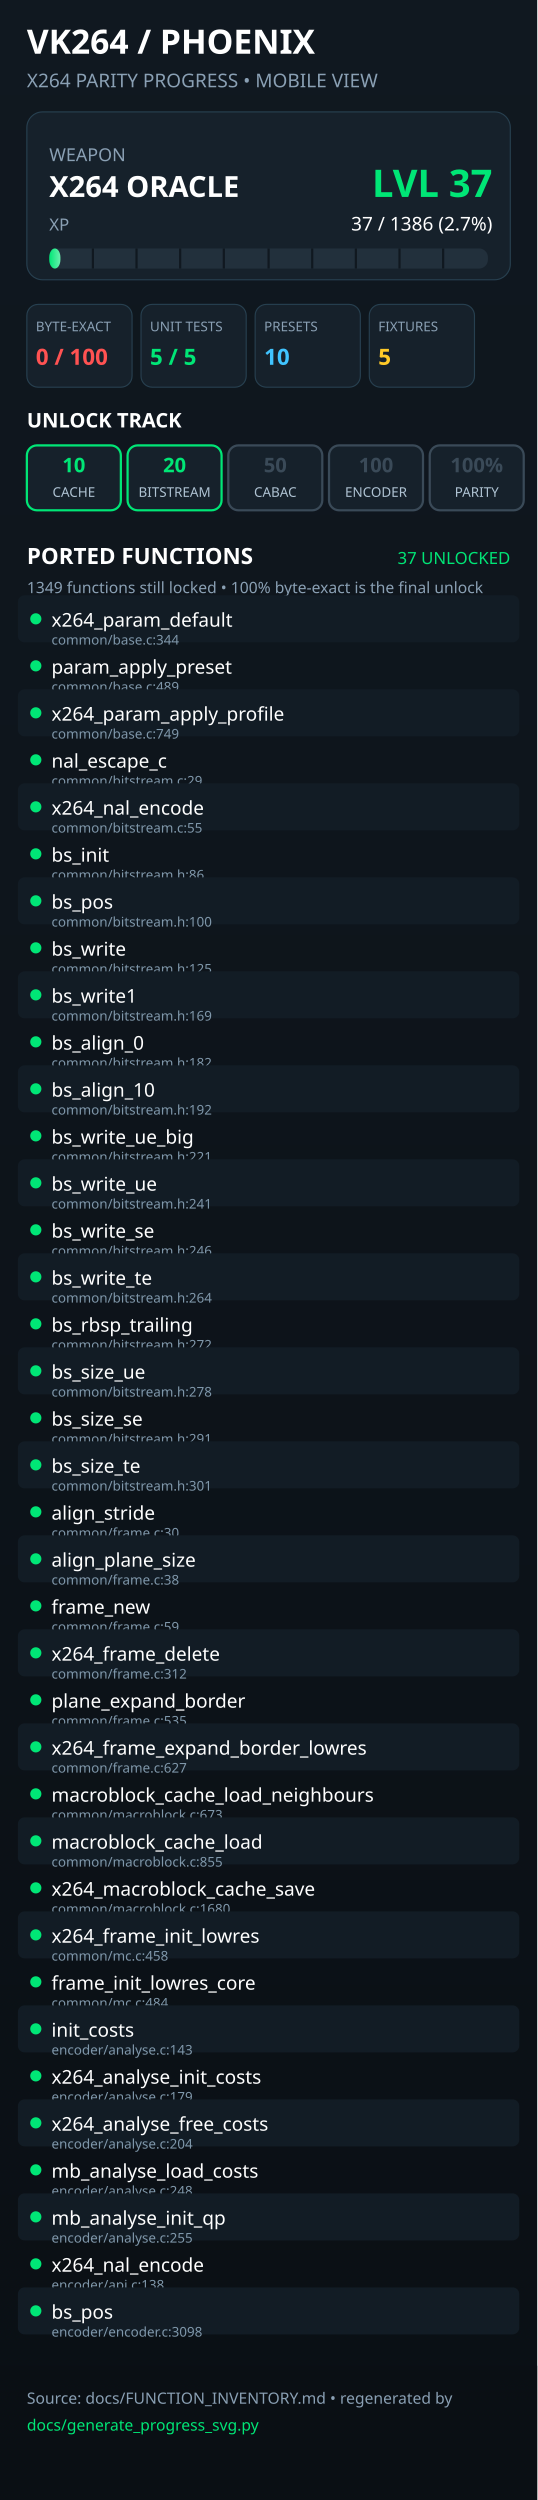
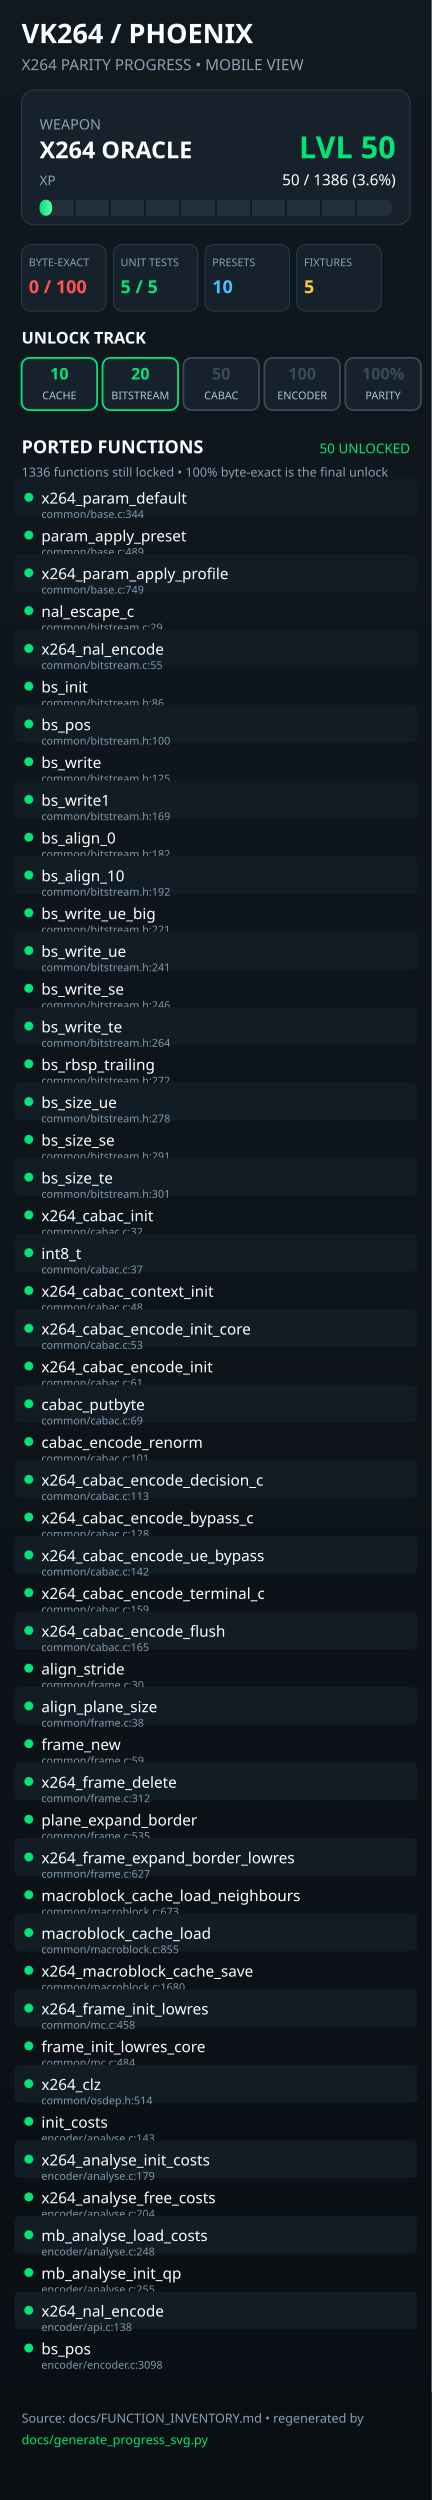
- <svg xmlns="http://www.w3.org/2000/svg" width="480" height="2234" viewBox="0 0 480 2234" role="img" aria-label="Phoenix x264 parity progress">
+ <svg xmlns="http://www.w3.org/2000/svg" width="480" height="2780" viewBox="0 0 480 2780" role="img" aria-label="Phoenix x264 parity progress">
  <defs>
    <linearGradient id="bg" x1="0" y1="0" x2="0" y2="1">
      <stop offset="0" stop-color="#101820" />
      <stop offset="1" stop-color="#0a0f14" />
    </linearGradient>
    <linearGradient id="xp" x1="0" y1="0" x2="1" y2="0">
      <stop offset="0" stop-color="#00e676" />
      <stop offset="1" stop-color="#69f0ae" />
    </linearGradient>
  </defs>
-   <rect width="480" height="2234" fill="url(#bg)" />
+   <rect width="480" height="2780" fill="url(#bg)" />
  <text x="24" y="48" font-family="sans-serif" font-size="30" font-weight="700" fill="#ffffff">VK264 / PHOENIX</text>
  <text x="24" y="78" font-family="sans-serif" font-size="17" fill="#8aa0b4">X264 PARITY PROGRESS  •  MOBILE VIEW</text>
  <rect x="24" y="100" width="432" height="150" rx="14" fill="#16212b" stroke="#274050" />
  <text x="44" y="144" font-family="sans-serif" font-size="16" fill="#8aa0b4">WEAPON</text>
  <text x="44" y="176" font-family="sans-serif" font-size="26" font-weight="700" fill="#ffffff">X264 ORACLE</text>
-   <text x="440" y="176" text-anchor="end" font-family="sans-serif" font-size="34" font-weight="700" fill="#00e676">LVL 37</text>
+   <text x="440" y="176" text-anchor="end" font-family="sans-serif" font-size="34" font-weight="700" fill="#00e676">LVL 50</text>
  <text x="44" y="206" font-family="sans-serif" font-size="15" fill="#8aa0b4">XP</text>
-   <text x="440" y="206" text-anchor="end" font-family="sans-serif" font-size="17" fill="#ffffff">37 / 1386  (2.7%)</text>
+   <text x="440" y="206" text-anchor="end" font-family="sans-serif" font-size="17" fill="#ffffff">50 / 1386  (3.6%)</text>
  <rect x="44" y="222" width="392" height="18" rx="8" fill="#22303c" />
-   <rect x="44" y="222" width="10" height="18" rx="8" fill="url(#xp)" />
+   <rect x="44" y="222" width="14" height="18" rx="8" fill="url(#xp)" />
  <line x1="83" y1="222" x2="83" y2="240" stroke="#101820" stroke-width="2" />
  <line x1="122" y1="222" x2="122" y2="240" stroke="#101820" stroke-width="2" />
  <line x1="161" y1="222" x2="161" y2="240" stroke="#101820" stroke-width="2" />
  <line x1="200" y1="222" x2="200" y2="240" stroke="#101820" stroke-width="2" />
  <line x1="240" y1="222" x2="240" y2="240" stroke="#101820" stroke-width="2" />
  <line x1="279" y1="222" x2="279" y2="240" stroke="#101820" stroke-width="2" />
  <line x1="318" y1="222" x2="318" y2="240" stroke="#101820" stroke-width="2" />
  <line x1="357" y1="222" x2="357" y2="240" stroke="#101820" stroke-width="2" />
  <line x1="396" y1="222" x2="396" y2="240" stroke="#101820" stroke-width="2" />
  <rect x="24" y="272" width="94" height="74" rx="10" fill="#16212b" stroke="#274050" />
  <text x="32" y="296" font-family="sans-serif" font-size="12" fill="#8aa0b4">BYTE-EXACT</text>
  <text x="32" y="326" font-family="sans-serif" font-size="20" font-weight="700" fill="#ff5252">0 / 100</text>
  <rect x="126" y="272" width="94" height="74" rx="10" fill="#16212b" stroke="#274050" />
  <text x="134" y="296" font-family="sans-serif" font-size="12" fill="#8aa0b4">UNIT TESTS</text>
  <text x="134" y="326" font-family="sans-serif" font-size="20" font-weight="700" fill="#00e676">5 / 5</text>
  <rect x="228" y="272" width="94" height="74" rx="10" fill="#16212b" stroke="#274050" />
  <text x="236" y="296" font-family="sans-serif" font-size="12" fill="#8aa0b4">PRESETS</text>
  <text x="236" y="326" font-family="sans-serif" font-size="20" font-weight="700" fill="#40c4ff">10</text>
  <rect x="330" y="272" width="94" height="74" rx="10" fill="#16212b" stroke="#274050" />
  <text x="338" y="296" font-family="sans-serif" font-size="12" fill="#8aa0b4">FIXTURES</text>
  <text x="338" y="326" font-family="sans-serif" font-size="20" font-weight="700" fill="#ffca28">5</text>
  <text x="24" y="382" font-family="sans-serif" font-size="18" font-weight="700" fill="#ffffff">UNLOCK TRACK</text>
  <rect x="24" y="398" width="84" height="58" rx="9" fill="#16212b" stroke="#00e676" stroke-width="2" />
  <text x="66" y="422" text-anchor="middle" font-family="sans-serif" font-size="18" font-weight="700" fill="#00e676">10</text>
  <text x="66" y="444" text-anchor="middle" font-family="sans-serif" font-size="12" fill="#b0c4d4">CACHE</text>
  <rect x="114" y="398" width="84" height="58" rx="9" fill="#16212b" stroke="#00e676" stroke-width="2" />
  <text x="156" y="422" text-anchor="middle" font-family="sans-serif" font-size="18" font-weight="700" fill="#00e676">20</text>
  <text x="156" y="444" text-anchor="middle" font-family="sans-serif" font-size="12" fill="#b0c4d4">BITSTREAM</text>
  <rect x="204" y="398" width="84" height="58" rx="9" fill="#16212b" stroke="#3a4a58" stroke-width="2" />
  <text x="246" y="422" text-anchor="middle" font-family="sans-serif" font-size="18" font-weight="700" fill="#3a4a58">50</text>
  <text x="246" y="444" text-anchor="middle" font-family="sans-serif" font-size="12" fill="#b0c4d4">CABAC</text>
  <rect x="294" y="398" width="84" height="58" rx="9" fill="#16212b" stroke="#3a4a58" stroke-width="2" />
  <text x="336" y="422" text-anchor="middle" font-family="sans-serif" font-size="18" font-weight="700" fill="#3a4a58">100</text>
  <text x="336" y="444" text-anchor="middle" font-family="sans-serif" font-size="12" fill="#b0c4d4">ENCODER</text>
  <rect x="384" y="398" width="84" height="58" rx="9" fill="#16212b" stroke="#3a4a58" stroke-width="2" />
  <text x="426" y="422" text-anchor="middle" font-family="sans-serif" font-size="18" font-weight="700" fill="#3a4a58">100%</text>
  <text x="426" y="444" text-anchor="middle" font-family="sans-serif" font-size="12" fill="#b0c4d4">PARITY</text>
  <text x="24" y="504" font-family="sans-serif" font-size="20" font-weight="700" fill="#ffffff">PORTED FUNCTIONS</text>
-   <text x="456" y="504" text-anchor="end" font-family="sans-serif" font-size="15" fill="#00e676">37 UNLOCKED</text>
-   <text x="24" y="530" font-family="sans-serif" font-size="14" fill="#8aa0b4">1349 functions still locked • 100% byte-exact is the final unlock</text>
+   <text x="456" y="504" text-anchor="end" font-family="sans-serif" font-size="15" fill="#00e676">50 UNLOCKED</text>
+   <text x="24" y="530" font-family="sans-serif" font-size="14" fill="#8aa0b4">1336 functions still locked • 100% byte-exact is the final unlock</text>
  <rect x="16" y="532" width="448" height="42" rx="6" fill="#121c25" />
  <circle cx="32" cy="553" r="5" fill="#00e676" />
  <text x="46" y="560" font-family="sans-serif" font-size="17" fill="#ffffff">x264_param_default</text>
  <text x="46" y="576" font-family="sans-serif" font-size="12" fill="#7f97aa">common/base.c:344</text>
  <circle cx="32" cy="595" r="5" fill="#00e676" />
  <text x="46" y="602" font-family="sans-serif" font-size="17" fill="#ffffff">param_apply_preset</text>
  <text x="46" y="618" font-family="sans-serif" font-size="12" fill="#7f97aa">common/base.c:489</text>
  <rect x="16" y="616" width="448" height="42" rx="6" fill="#121c25" />
  <circle cx="32" cy="637" r="5" fill="#00e676" />
  <text x="46" y="644" font-family="sans-serif" font-size="17" fill="#ffffff">x264_param_apply_profile</text>
  <text x="46" y="660" font-family="sans-serif" font-size="12" fill="#7f97aa">common/base.c:749</text>
  <circle cx="32" cy="679" r="5" fill="#00e676" />
  <text x="46" y="686" font-family="sans-serif" font-size="17" fill="#ffffff">nal_escape_c</text>
  <text x="46" y="702" font-family="sans-serif" font-size="12" fill="#7f97aa">common/bitstream.c:29</text>
  <rect x="16" y="700" width="448" height="42" rx="6" fill="#121c25" />
  <circle cx="32" cy="721" r="5" fill="#00e676" />
  <text x="46" y="728" font-family="sans-serif" font-size="17" fill="#ffffff">x264_nal_encode</text>
  <text x="46" y="744" font-family="sans-serif" font-size="12" fill="#7f97aa">common/bitstream.c:55</text>
  <circle cx="32" cy="763" r="5" fill="#00e676" />
  <text x="46" y="770" font-family="sans-serif" font-size="17" fill="#ffffff">bs_init</text>
  <text x="46" y="786" font-family="sans-serif" font-size="12" fill="#7f97aa">common/bitstream.h:86</text>
  <rect x="16" y="784" width="448" height="42" rx="6" fill="#121c25" />
  <circle cx="32" cy="805" r="5" fill="#00e676" />
  <text x="46" y="812" font-family="sans-serif" font-size="17" fill="#ffffff">bs_pos</text>
  <text x="46" y="828" font-family="sans-serif" font-size="12" fill="#7f97aa">common/bitstream.h:100</text>
  <circle cx="32" cy="847" r="5" fill="#00e676" />
  <text x="46" y="854" font-family="sans-serif" font-size="17" fill="#ffffff">bs_write</text>
  <text x="46" y="870" font-family="sans-serif" font-size="12" fill="#7f97aa">common/bitstream.h:125</text>
  <rect x="16" y="868" width="448" height="42" rx="6" fill="#121c25" />
  <circle cx="32" cy="889" r="5" fill="#00e676" />
  <text x="46" y="896" font-family="sans-serif" font-size="17" fill="#ffffff">bs_write1</text>
  <text x="46" y="912" font-family="sans-serif" font-size="12" fill="#7f97aa">common/bitstream.h:169</text>
  <circle cx="32" cy="931" r="5" fill="#00e676" />
  <text x="46" y="938" font-family="sans-serif" font-size="17" fill="#ffffff">bs_align_0</text>
  <text x="46" y="954" font-family="sans-serif" font-size="12" fill="#7f97aa">common/bitstream.h:182</text>
  <rect x="16" y="952" width="448" height="42" rx="6" fill="#121c25" />
  <circle cx="32" cy="973" r="5" fill="#00e676" />
  <text x="46" y="980" font-family="sans-serif" font-size="17" fill="#ffffff">bs_align_10</text>
  <text x="46" y="996" font-family="sans-serif" font-size="12" fill="#7f97aa">common/bitstream.h:192</text>
  <circle cx="32" cy="1015" r="5" fill="#00e676" />
  <text x="46" y="1022" font-family="sans-serif" font-size="17" fill="#ffffff">bs_write_ue_big</text>
  <text x="46" y="1038" font-family="sans-serif" font-size="12" fill="#7f97aa">common/bitstream.h:221</text>
  <rect x="16" y="1036" width="448" height="42" rx="6" fill="#121c25" />
  <circle cx="32" cy="1057" r="5" fill="#00e676" />
  <text x="46" y="1064" font-family="sans-serif" font-size="17" fill="#ffffff">bs_write_ue</text>
  <text x="46" y="1080" font-family="sans-serif" font-size="12" fill="#7f97aa">common/bitstream.h:241</text>
  <circle cx="32" cy="1099" r="5" fill="#00e676" />
  <text x="46" y="1106" font-family="sans-serif" font-size="17" fill="#ffffff">bs_write_se</text>
  <text x="46" y="1122" font-family="sans-serif" font-size="12" fill="#7f97aa">common/bitstream.h:246</text>
  <rect x="16" y="1120" width="448" height="42" rx="6" fill="#121c25" />
  <circle cx="32" cy="1141" r="5" fill="#00e676" />
  <text x="46" y="1148" font-family="sans-serif" font-size="17" fill="#ffffff">bs_write_te</text>
  <text x="46" y="1164" font-family="sans-serif" font-size="12" fill="#7f97aa">common/bitstream.h:264</text>
  <circle cx="32" cy="1183" r="5" fill="#00e676" />
  <text x="46" y="1190" font-family="sans-serif" font-size="17" fill="#ffffff">bs_rbsp_trailing</text>
  <text x="46" y="1206" font-family="sans-serif" font-size="12" fill="#7f97aa">common/bitstream.h:272</text>
  <rect x="16" y="1204" width="448" height="42" rx="6" fill="#121c25" />
  <circle cx="32" cy="1225" r="5" fill="#00e676" />
  <text x="46" y="1232" font-family="sans-serif" font-size="17" fill="#ffffff">bs_size_ue</text>
  <text x="46" y="1248" font-family="sans-serif" font-size="12" fill="#7f97aa">common/bitstream.h:278</text>
  <circle cx="32" cy="1267" r="5" fill="#00e676" />
  <text x="46" y="1274" font-family="sans-serif" font-size="17" fill="#ffffff">bs_size_se</text>
  <text x="46" y="1290" font-family="sans-serif" font-size="12" fill="#7f97aa">common/bitstream.h:291</text>
  <rect x="16" y="1288" width="448" height="42" rx="6" fill="#121c25" />
  <circle cx="32" cy="1309" r="5" fill="#00e676" />
  <text x="46" y="1316" font-family="sans-serif" font-size="17" fill="#ffffff">bs_size_te</text>
  <text x="46" y="1332" font-family="sans-serif" font-size="12" fill="#7f97aa">common/bitstream.h:301</text>
  <circle cx="32" cy="1351" r="5" fill="#00e676" />
-   <text x="46" y="1358" font-family="sans-serif" font-size="17" fill="#ffffff">align_stride</text>
-   <text x="46" y="1374" font-family="sans-serif" font-size="12" fill="#7f97aa">common/frame.c:30</text>
+   <text x="46" y="1358" font-family="sans-serif" font-size="17" fill="#ffffff">x264_cabac_init</text>
+   <text x="46" y="1374" font-family="sans-serif" font-size="12" fill="#7f97aa">common/cabac.c:32</text>
  <rect x="16" y="1372" width="448" height="42" rx="6" fill="#121c25" />
  <circle cx="32" cy="1393" r="5" fill="#00e676" />
-   <text x="46" y="1400" font-family="sans-serif" font-size="17" fill="#ffffff">align_plane_size</text>
-   <text x="46" y="1416" font-family="sans-serif" font-size="12" fill="#7f97aa">common/frame.c:38</text>
+   <text x="46" y="1400" font-family="sans-serif" font-size="17" fill="#ffffff">int8_t</text>
+   <text x="46" y="1416" font-family="sans-serif" font-size="12" fill="#7f97aa">common/cabac.c:37</text>
  <circle cx="32" cy="1435" r="5" fill="#00e676" />
-   <text x="46" y="1442" font-family="sans-serif" font-size="17" fill="#ffffff">frame_new</text>
-   <text x="46" y="1458" font-family="sans-serif" font-size="12" fill="#7f97aa">common/frame.c:59</text>
+   <text x="46" y="1442" font-family="sans-serif" font-size="17" fill="#ffffff">x264_cabac_context_init</text>
+   <text x="46" y="1458" font-family="sans-serif" font-size="12" fill="#7f97aa">common/cabac.c:48</text>
  <rect x="16" y="1456" width="448" height="42" rx="6" fill="#121c25" />
  <circle cx="32" cy="1477" r="5" fill="#00e676" />
-   <text x="46" y="1484" font-family="sans-serif" font-size="17" fill="#ffffff">x264_frame_delete</text>
-   <text x="46" y="1500" font-family="sans-serif" font-size="12" fill="#7f97aa">common/frame.c:312</text>
+   <text x="46" y="1484" font-family="sans-serif" font-size="17" fill="#ffffff">x264_cabac_encode_init_core</text>
+   <text x="46" y="1500" font-family="sans-serif" font-size="12" fill="#7f97aa">common/cabac.c:53</text>
  <circle cx="32" cy="1519" r="5" fill="#00e676" />
-   <text x="46" y="1526" font-family="sans-serif" font-size="17" fill="#ffffff">plane_expand_border</text>
-   <text x="46" y="1542" font-family="sans-serif" font-size="12" fill="#7f97aa">common/frame.c:535</text>
+   <text x="46" y="1526" font-family="sans-serif" font-size="17" fill="#ffffff">x264_cabac_encode_init</text>
+   <text x="46" y="1542" font-family="sans-serif" font-size="12" fill="#7f97aa">common/cabac.c:61</text>
  <rect x="16" y="1540" width="448" height="42" rx="6" fill="#121c25" />
  <circle cx="32" cy="1561" r="5" fill="#00e676" />
-   <text x="46" y="1568" font-family="sans-serif" font-size="17" fill="#ffffff">x264_frame_expand_border_lowres</text>
-   <text x="46" y="1584" font-family="sans-serif" font-size="12" fill="#7f97aa">common/frame.c:627</text>
+   <text x="46" y="1568" font-family="sans-serif" font-size="17" fill="#ffffff">cabac_putbyte</text>
+   <text x="46" y="1584" font-family="sans-serif" font-size="12" fill="#7f97aa">common/cabac.c:69</text>
  <circle cx="32" cy="1603" r="5" fill="#00e676" />
-   <text x="46" y="1610" font-family="sans-serif" font-size="17" fill="#ffffff">macroblock_cache_load_neighbours</text>
-   <text x="46" y="1626" font-family="sans-serif" font-size="12" fill="#7f97aa">common/macroblock.c:673</text>
+   <text x="46" y="1610" font-family="sans-serif" font-size="17" fill="#ffffff">cabac_encode_renorm</text>
+   <text x="46" y="1626" font-family="sans-serif" font-size="12" fill="#7f97aa">common/cabac.c:101</text>
  <rect x="16" y="1624" width="448" height="42" rx="6" fill="#121c25" />
  <circle cx="32" cy="1645" r="5" fill="#00e676" />
-   <text x="46" y="1652" font-family="sans-serif" font-size="17" fill="#ffffff">macroblock_cache_load</text>
-   <text x="46" y="1668" font-family="sans-serif" font-size="12" fill="#7f97aa">common/macroblock.c:855</text>
+   <text x="46" y="1652" font-family="sans-serif" font-size="17" fill="#ffffff">x264_cabac_encode_decision_c</text>
+   <text x="46" y="1668" font-family="sans-serif" font-size="12" fill="#7f97aa">common/cabac.c:113</text>
  <circle cx="32" cy="1687" r="5" fill="#00e676" />
-   <text x="46" y="1694" font-family="sans-serif" font-size="17" fill="#ffffff">x264_macroblock_cache_save</text>
-   <text x="46" y="1710" font-family="sans-serif" font-size="12" fill="#7f97aa">common/macroblock.c:1680</text>
+   <text x="46" y="1694" font-family="sans-serif" font-size="17" fill="#ffffff">x264_cabac_encode_bypass_c</text>
+   <text x="46" y="1710" font-family="sans-serif" font-size="12" fill="#7f97aa">common/cabac.c:128</text>
  <rect x="16" y="1708" width="448" height="42" rx="6" fill="#121c25" />
  <circle cx="32" cy="1729" r="5" fill="#00e676" />
-   <text x="46" y="1736" font-family="sans-serif" font-size="17" fill="#ffffff">x264_frame_init_lowres</text>
-   <text x="46" y="1752" font-family="sans-serif" font-size="12" fill="#7f97aa">common/mc.c:458</text>
+   <text x="46" y="1736" font-family="sans-serif" font-size="17" fill="#ffffff">x264_cabac_encode_ue_bypass</text>
+   <text x="46" y="1752" font-family="sans-serif" font-size="12" fill="#7f97aa">common/cabac.c:142</text>
  <circle cx="32" cy="1771" r="5" fill="#00e676" />
-   <text x="46" y="1778" font-family="sans-serif" font-size="17" fill="#ffffff">frame_init_lowres_core</text>
-   <text x="46" y="1794" font-family="sans-serif" font-size="12" fill="#7f97aa">common/mc.c:484</text>
+   <text x="46" y="1778" font-family="sans-serif" font-size="17" fill="#ffffff">x264_cabac_encode_terminal_c</text>
+   <text x="46" y="1794" font-family="sans-serif" font-size="12" fill="#7f97aa">common/cabac.c:159</text>
  <rect x="16" y="1792" width="448" height="42" rx="6" fill="#121c25" />
  <circle cx="32" cy="1813" r="5" fill="#00e676" />
-   <text x="46" y="1820" font-family="sans-serif" font-size="17" fill="#ffffff">init_costs</text>
-   <text x="46" y="1836" font-family="sans-serif" font-size="12" fill="#7f97aa">encoder/analyse.c:143</text>
+   <text x="46" y="1820" font-family="sans-serif" font-size="17" fill="#ffffff">x264_cabac_encode_flush</text>
+   <text x="46" y="1836" font-family="sans-serif" font-size="12" fill="#7f97aa">common/cabac.c:165</text>
  <circle cx="32" cy="1855" r="5" fill="#00e676" />
-   <text x="46" y="1862" font-family="sans-serif" font-size="17" fill="#ffffff">x264_analyse_init_costs</text>
-   <text x="46" y="1878" font-family="sans-serif" font-size="12" fill="#7f97aa">encoder/analyse.c:179</text>
+   <text x="46" y="1862" font-family="sans-serif" font-size="17" fill="#ffffff">align_stride</text>
+   <text x="46" y="1878" font-family="sans-serif" font-size="12" fill="#7f97aa">common/frame.c:30</text>
  <rect x="16" y="1876" width="448" height="42" rx="6" fill="#121c25" />
  <circle cx="32" cy="1897" r="5" fill="#00e676" />
-   <text x="46" y="1904" font-family="sans-serif" font-size="17" fill="#ffffff">x264_analyse_free_costs</text>
-   <text x="46" y="1920" font-family="sans-serif" font-size="12" fill="#7f97aa">encoder/analyse.c:204</text>
+   <text x="46" y="1904" font-family="sans-serif" font-size="17" fill="#ffffff">align_plane_size</text>
+   <text x="46" y="1920" font-family="sans-serif" font-size="12" fill="#7f97aa">common/frame.c:38</text>
  <circle cx="32" cy="1939" r="5" fill="#00e676" />
-   <text x="46" y="1946" font-family="sans-serif" font-size="17" fill="#ffffff">mb_analyse_load_costs</text>
-   <text x="46" y="1962" font-family="sans-serif" font-size="12" fill="#7f97aa">encoder/analyse.c:248</text>
+   <text x="46" y="1946" font-family="sans-serif" font-size="17" fill="#ffffff">frame_new</text>
+   <text x="46" y="1962" font-family="sans-serif" font-size="12" fill="#7f97aa">common/frame.c:59</text>
  <rect x="16" y="1960" width="448" height="42" rx="6" fill="#121c25" />
  <circle cx="32" cy="1981" r="5" fill="#00e676" />
-   <text x="46" y="1988" font-family="sans-serif" font-size="17" fill="#ffffff">mb_analyse_init_qp</text>
-   <text x="46" y="2004" font-family="sans-serif" font-size="12" fill="#7f97aa">encoder/analyse.c:255</text>
+   <text x="46" y="1988" font-family="sans-serif" font-size="17" fill="#ffffff">x264_frame_delete</text>
+   <text x="46" y="2004" font-family="sans-serif" font-size="12" fill="#7f97aa">common/frame.c:312</text>
  <circle cx="32" cy="2023" r="5" fill="#00e676" />
-   <text x="46" y="2030" font-family="sans-serif" font-size="17" fill="#ffffff">x264_nal_encode</text>
-   <text x="46" y="2046" font-family="sans-serif" font-size="12" fill="#7f97aa">encoder/api.c:138</text>
+   <text x="46" y="2030" font-family="sans-serif" font-size="17" fill="#ffffff">plane_expand_border</text>
+   <text x="46" y="2046" font-family="sans-serif" font-size="12" fill="#7f97aa">common/frame.c:535</text>
  <rect x="16" y="2044" width="448" height="42" rx="6" fill="#121c25" />
  <circle cx="32" cy="2065" r="5" fill="#00e676" />
-   <text x="46" y="2072" font-family="sans-serif" font-size="17" fill="#ffffff">bs_pos</text>
-   <text x="46" y="2088" font-family="sans-serif" font-size="12" fill="#7f97aa">encoder/encoder.c:3098</text>
-   <rect x="0" y="2114" width="480" height="120" fill="#0a0f14" />
-   <text x="24" y="2148" font-family="sans-serif" font-size="14" fill="#8aa0b4">Source: docs/FUNCTION_INVENTORY.md • regenerated by</text>
-   <text x="24" y="2172" font-family="sans-serif" font-size="14" fill="#00e676">docs/generate_progress_svg.py</text>
+   <text x="46" y="2072" font-family="sans-serif" font-size="17" fill="#ffffff">x264_frame_expand_border_lowres</text>
+   <text x="46" y="2088" font-family="sans-serif" font-size="12" fill="#7f97aa">common/frame.c:627</text>
+   <circle cx="32" cy="2107" r="5" fill="#00e676" />
+   <text x="46" y="2114" font-family="sans-serif" font-size="17" fill="#ffffff">macroblock_cache_load_neighbours</text>
+   <text x="46" y="2130" font-family="sans-serif" font-size="12" fill="#7f97aa">common/macroblock.c:673</text>
+   <rect x="16" y="2128" width="448" height="42" rx="6" fill="#121c25" />
+   <circle cx="32" cy="2149" r="5" fill="#00e676" />
+   <text x="46" y="2156" font-family="sans-serif" font-size="17" fill="#ffffff">macroblock_cache_load</text>
+   <text x="46" y="2172" font-family="sans-serif" font-size="12" fill="#7f97aa">common/macroblock.c:855</text>
+   <circle cx="32" cy="2191" r="5" fill="#00e676" />
+   <text x="46" y="2198" font-family="sans-serif" font-size="17" fill="#ffffff">x264_macroblock_cache_save</text>
+   <text x="46" y="2214" font-family="sans-serif" font-size="12" fill="#7f97aa">common/macroblock.c:1680</text>
+   <rect x="16" y="2212" width="448" height="42" rx="6" fill="#121c25" />
+   <circle cx="32" cy="2233" r="5" fill="#00e676" />
+   <text x="46" y="2240" font-family="sans-serif" font-size="17" fill="#ffffff">x264_frame_init_lowres</text>
+   <text x="46" y="2256" font-family="sans-serif" font-size="12" fill="#7f97aa">common/mc.c:458</text>
+   <circle cx="32" cy="2275" r="5" fill="#00e676" />
+   <text x="46" y="2282" font-family="sans-serif" font-size="17" fill="#ffffff">frame_init_lowres_core</text>
+   <text x="46" y="2298" font-family="sans-serif" font-size="12" fill="#7f97aa">common/mc.c:484</text>
+   <rect x="16" y="2296" width="448" height="42" rx="6" fill="#121c25" />
+   <circle cx="32" cy="2317" r="5" fill="#00e676" />
+   <text x="46" y="2324" font-family="sans-serif" font-size="17" fill="#ffffff">x264_clz</text>
+   <text x="46" y="2340" font-family="sans-serif" font-size="12" fill="#7f97aa">common/osdep.h:514</text>
+   <circle cx="32" cy="2359" r="5" fill="#00e676" />
+   <text x="46" y="2366" font-family="sans-serif" font-size="17" fill="#ffffff">init_costs</text>
+   <text x="46" y="2382" font-family="sans-serif" font-size="12" fill="#7f97aa">encoder/analyse.c:143</text>
+   <rect x="16" y="2380" width="448" height="42" rx="6" fill="#121c25" />
+   <circle cx="32" cy="2401" r="5" fill="#00e676" />
+   <text x="46" y="2408" font-family="sans-serif" font-size="17" fill="#ffffff">x264_analyse_init_costs</text>
+   <text x="46" y="2424" font-family="sans-serif" font-size="12" fill="#7f97aa">encoder/analyse.c:179</text>
+   <circle cx="32" cy="2443" r="5" fill="#00e676" />
+   <text x="46" y="2450" font-family="sans-serif" font-size="17" fill="#ffffff">x264_analyse_free_costs</text>
+   <text x="46" y="2466" font-family="sans-serif" font-size="12" fill="#7f97aa">encoder/analyse.c:204</text>
+   <rect x="16" y="2464" width="448" height="42" rx="6" fill="#121c25" />
+   <circle cx="32" cy="2485" r="5" fill="#00e676" />
+   <text x="46" y="2492" font-family="sans-serif" font-size="17" fill="#ffffff">mb_analyse_load_costs</text>
+   <text x="46" y="2508" font-family="sans-serif" font-size="12" fill="#7f97aa">encoder/analyse.c:248</text>
+   <circle cx="32" cy="2527" r="5" fill="#00e676" />
+   <text x="46" y="2534" font-family="sans-serif" font-size="17" fill="#ffffff">mb_analyse_init_qp</text>
+   <text x="46" y="2550" font-family="sans-serif" font-size="12" fill="#7f97aa">encoder/analyse.c:255</text>
+   <rect x="16" y="2548" width="448" height="42" rx="6" fill="#121c25" />
+   <circle cx="32" cy="2569" r="5" fill="#00e676" />
+   <text x="46" y="2576" font-family="sans-serif" font-size="17" fill="#ffffff">x264_nal_encode</text>
+   <text x="46" y="2592" font-family="sans-serif" font-size="12" fill="#7f97aa">encoder/api.c:138</text>
+   <circle cx="32" cy="2611" r="5" fill="#00e676" />
+   <text x="46" y="2618" font-family="sans-serif" font-size="17" fill="#ffffff">bs_pos</text>
+   <text x="46" y="2634" font-family="sans-serif" font-size="12" fill="#7f97aa">encoder/encoder.c:3098</text>
+   <rect x="0" y="2660" width="480" height="120" fill="#0a0f14" />
+   <text x="24" y="2694" font-family="sans-serif" font-size="14" fill="#8aa0b4">Source: docs/FUNCTION_INVENTORY.md • regenerated by</text>
+   <text x="24" y="2718" font-family="sans-serif" font-size="14" fill="#00e676">docs/generate_progress_svg.py</text>
</svg>
